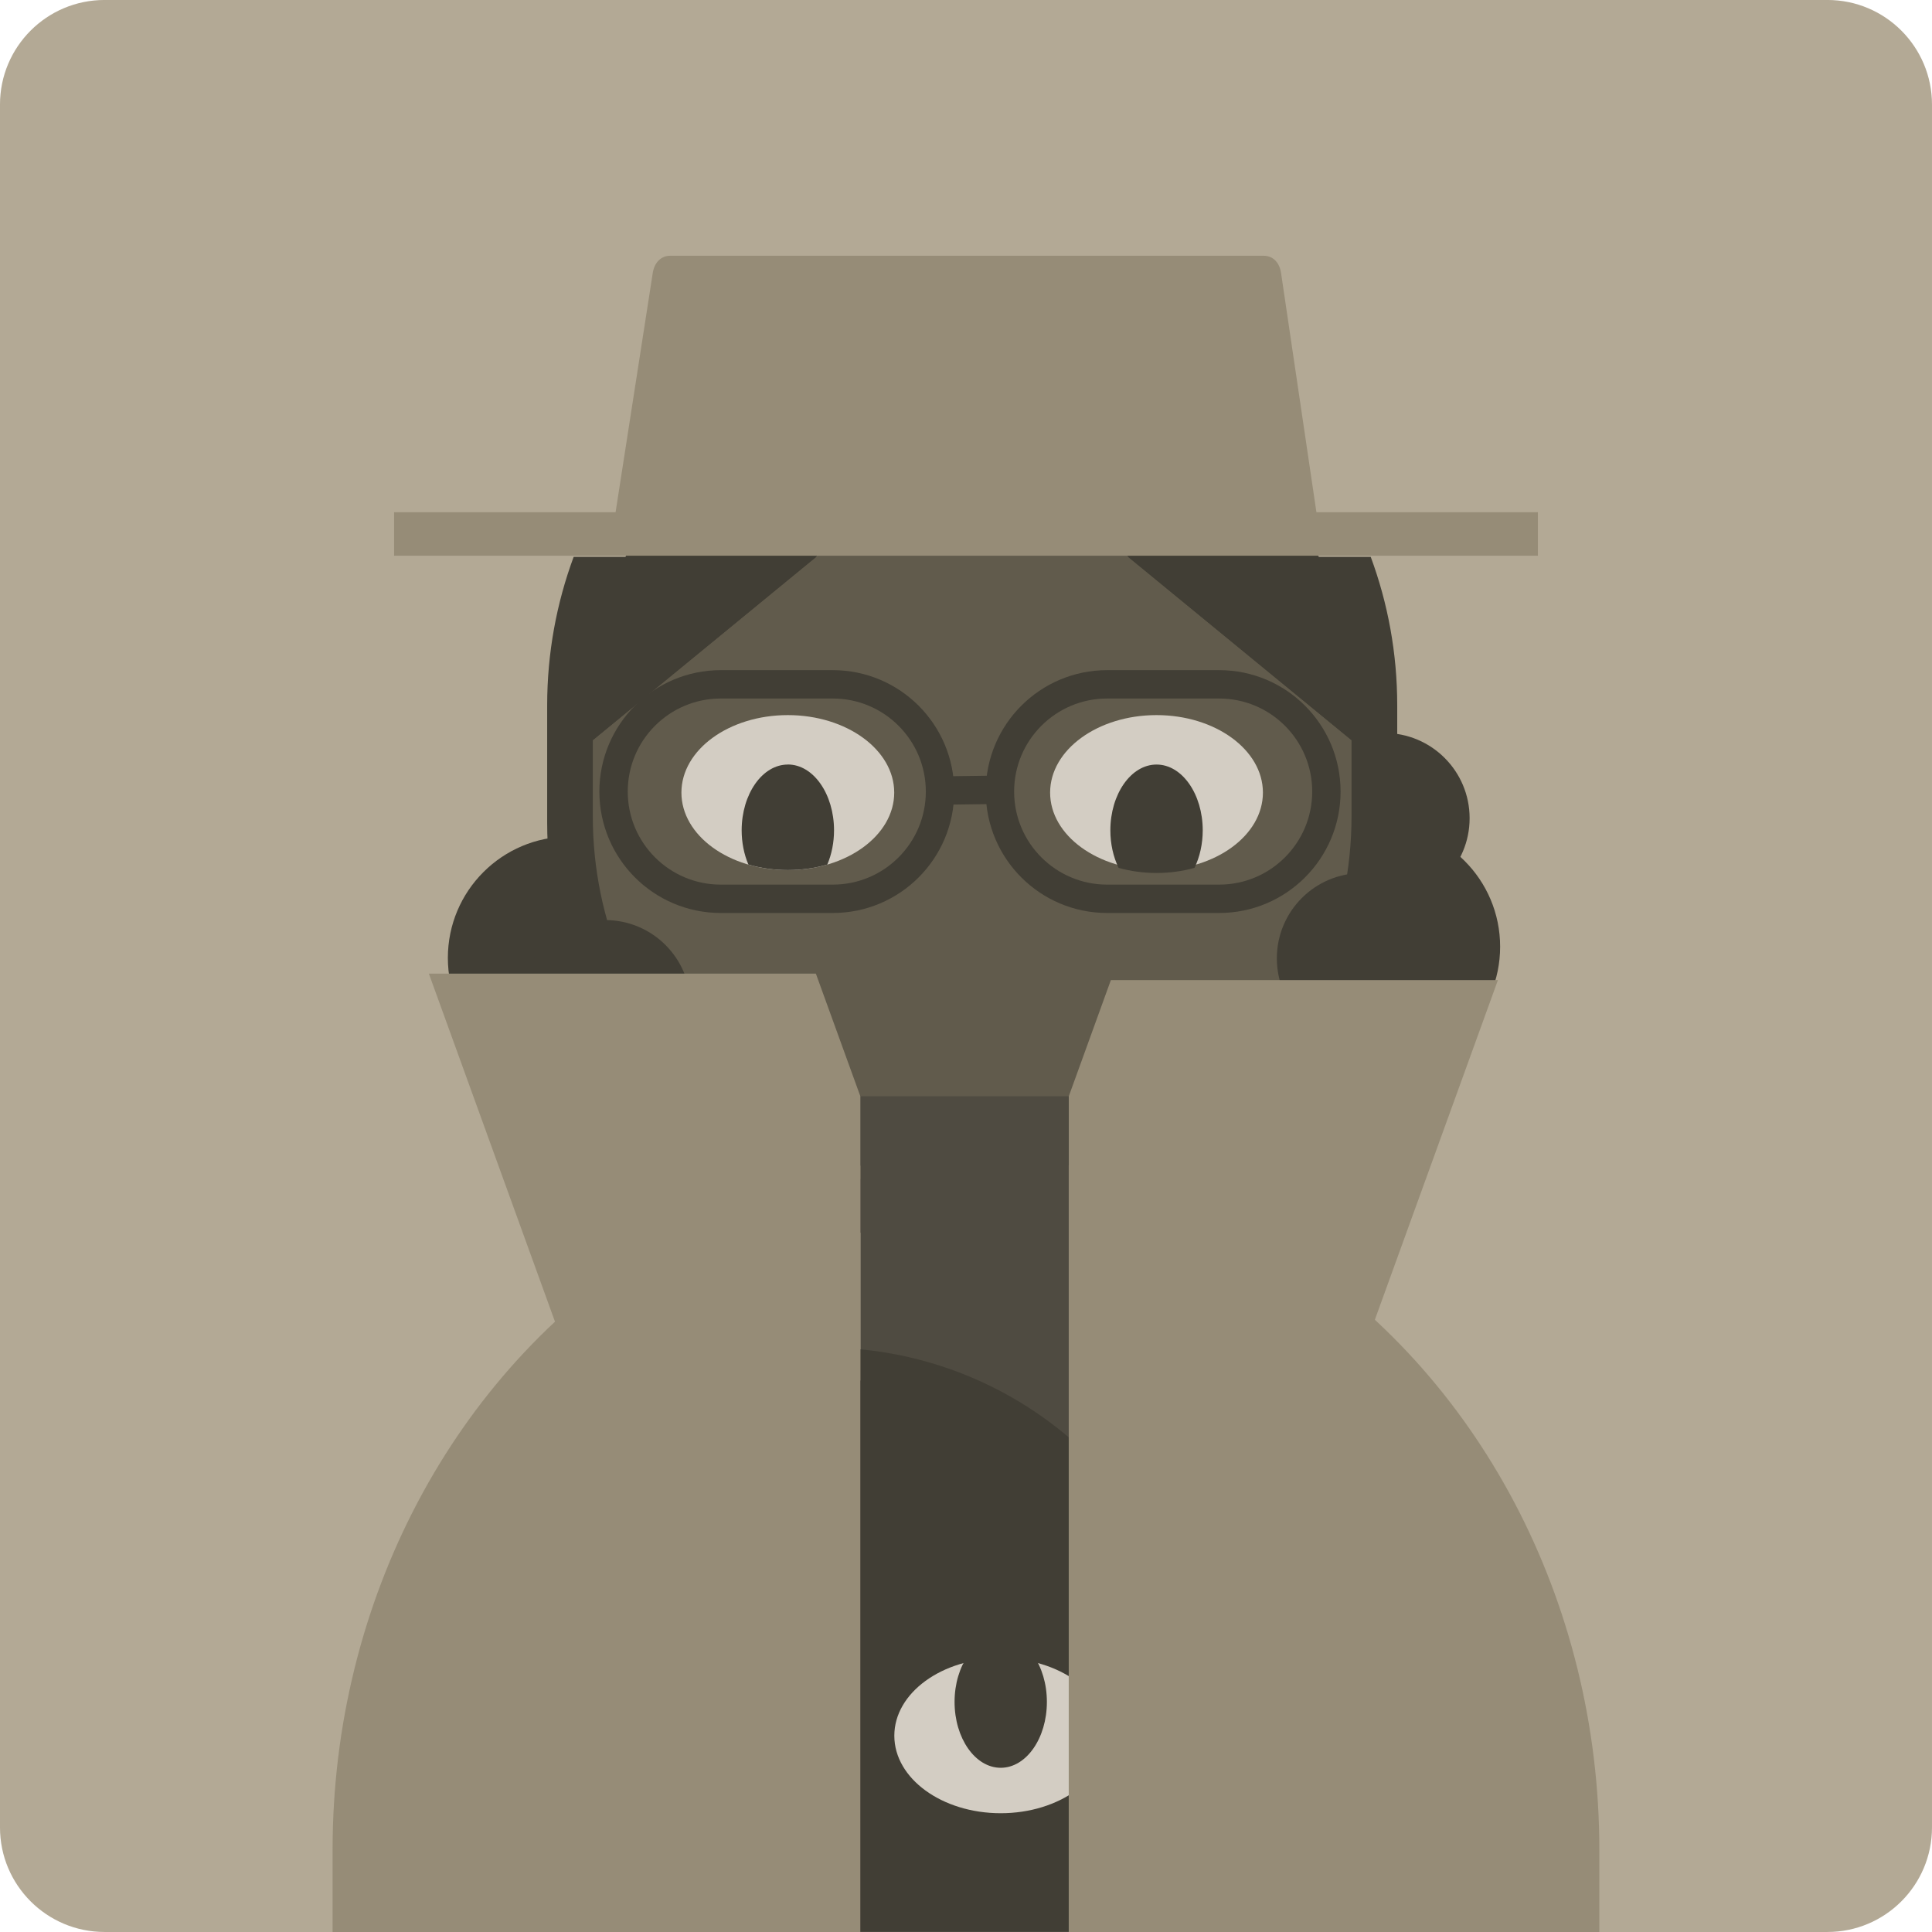
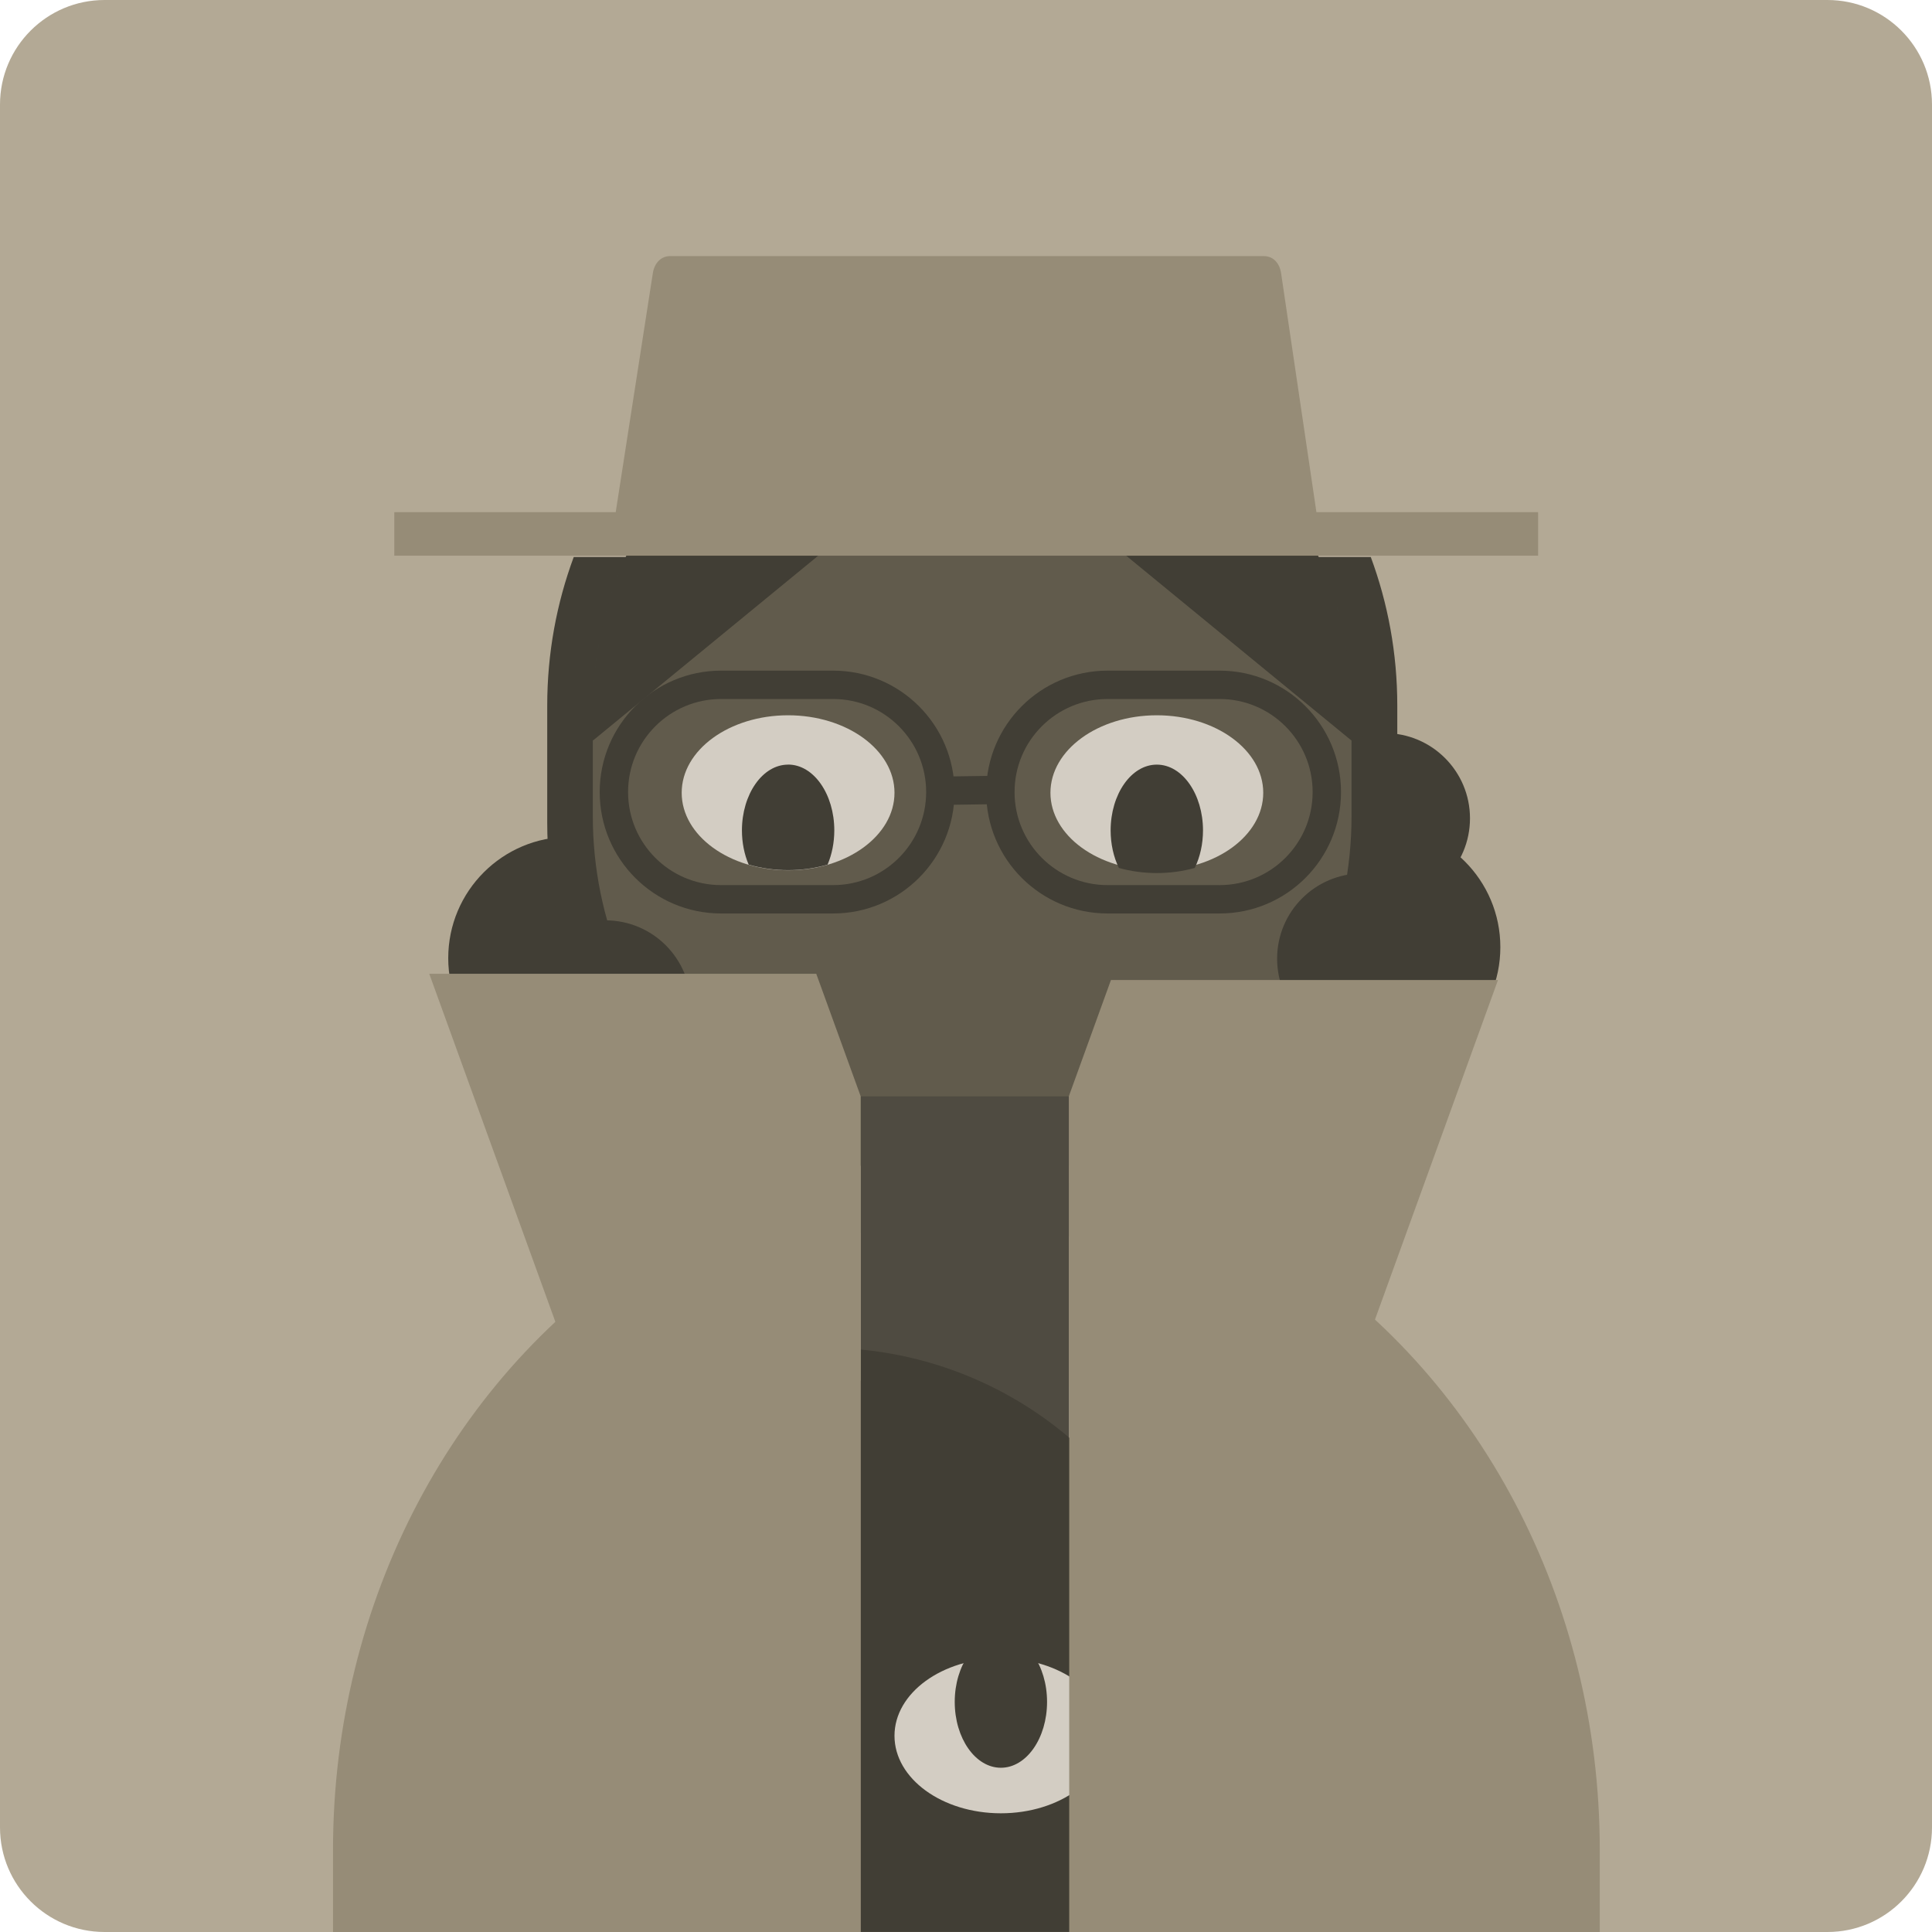
- <svg xmlns="http://www.w3.org/2000/svg" xmlns:xlink="http://www.w3.org/1999/xlink" id="svg8" version="1.1" viewBox="0 0 37.042 37.042" height="1.458in" width="1.458in">
-   <defs id="defs2">
-     <linearGradient id="7" gradientTransform="matrix(0,0,0,0,-192.3187,38.64163)">
-       <stop style="stop-color:#b3a995;stop-opacity:1;" offset="0" id="stop2624" />
-     </linearGradient>
-     <linearGradient id="6" gradientTransform="matrix(2.959833,0,0,4.648278,-971.1937,-788.492)">
-       <stop style="stop-color:#a19a86;stop-opacity:1;" offset="0" id="stop2980" />
-     </linearGradient>
-     <linearGradient id="8" gradientTransform="matrix(0,0,0,0,20.9488,-188.2151)">
-       <stop style="stop-color:#c9c2b5;stop-opacity:1;" offset="0" id="stop2972" />
-     </linearGradient>
-     <linearGradient id="9" gradientTransform="matrix(0,0,0,0,415.1321,238.9267)">
-       <stop style="stop-color:#d3cdc3;stop-opacity:1;" offset="0" id="stop2966" />
-     </linearGradient>
-     <linearGradient id="4" gradientTransform="scale(1.336911,0.7479928)" x1="41.053" y1="37.348" x2="59.219" y2="37.348" gradientUnits="userSpaceOnUse">
-       <stop style="stop-color:#7e7867;stop-opacity:1;" offset="0" id="stop2597" />
-     </linearGradient>
-     <linearGradient id="2" x1="-86.011" y1="-24.381" x2="-66.572" y2="-24.381" gradientUnits="userSpaceOnUse">
-       <stop style="stop-color:#4f4b41;stop-opacity:1;" offset="0" id="stop3000" />
-     </linearGradient>
-     <linearGradient id="6-0" x1="-86.011" y1="-24.381" x2="-78.78" y2="-24.381" gradientUnits="userSpaceOnUse">
-       <stop style="stop-color:#a19a86;stop-opacity:1;" offset="0" id="stop2980-3" />
-     </linearGradient>
-     <linearGradient id="2-4" gradientTransform="matrix(0,0,0,0,-123.6929,-377.7422)">
-       <stop style="stop-color:#4f4b41;stop-opacity:1;" offset="0" id="stop3000-6" />
-     </linearGradient>
-     <linearGradient id="4-6" gradientTransform="matrix(0,0,0,0,-114.9655,-519.4565)">
-       <stop style="stop-color:#7e7867;stop-opacity:1;" offset="0" id="stop2597-7" />
-     </linearGradient>
-     <linearGradient id="4-8" gradientTransform="matrix(1.336912,0,0,0.7479926,-20.14841,114.3486)" x1="104.709" y1="37.486" x2="122.875" y2="37.486" gradientUnits="userSpaceOnUse">
-       <stop style="stop-color:#7e7867;stop-opacity:1;" offset="0" id="stop2597-8" />
-     </linearGradient>
-     <linearGradient id="7-8" x1="177.415" y1="4.945" x2="214.456" y2="4.945" gradientUnits="userSpaceOnUse" gradientTransform="translate(-36.49428,139.4933)">
-       <stop style="stop-color:#b3a995;stop-opacity:1;" offset="0" id="stop2624-3" />
-     </linearGradient>
-     <linearGradient id="1" gradientTransform="matrix(0,0,0,0,138.2613,-799.2997)">
-       <stop style="stop-color:#413e35;stop-opacity:1;" offset="0" id="stop3006" />
-     </linearGradient>
-     <linearGradient id="4-62" gradientTransform="matrix(1.336911,0,0,0.7479929,107.2023,99.03951)" x1="41.092" y1="94.596" x2="59.259" y2="94.596" gradientUnits="userSpaceOnUse">
-       <stop style="stop-color:#7e7867;stop-opacity:1;" offset="0" id="stop2597-82" />
-     </linearGradient>
-     <linearGradient id="8-7" x1="64.6" y1="76.485" x2="65.922" y2="76.485" gradientUnits="userSpaceOnUse" gradientTransform="translate(107.2023,99.03951)">
-       <stop style="stop-color:#c9c2b5;stop-opacity:1;" offset="0" id="stop2972-5" />
-     </linearGradient>
-     <linearGradient id="8-0" x1="103.968" y1="48.521" x2="115.848" y2="48.521" gradientUnits="userSpaceOnUse" gradientTransform="translate(72.27304,90.42636)">
-       <stop style="stop-color:#c9c2b5;stop-opacity:1;" offset="0" id="stop2972-6" />
-     </linearGradient>
-     <linearGradient id="4-1" gradientTransform="matrix(1.336911,0,0,0.7479929,56.54026,111.5704)" x1="105.044" y1="93.979" x2="123.21" y2="93.979" gradientUnits="userSpaceOnUse">
-       <stop style="stop-color:#7e7867;stop-opacity:1;" offset="0" id="stop2597-0" />
-     </linearGradient>
-     <clipPath clipPathUnits="userSpaceOnUse" id="clipPath1380">
-       <rect ry="2.005" y="52.26" x="135.909" height="37.042" width="37.042" id="rect1382" style="opacity:1;vector-effect:none;fill:url(#linearGradient1384);fill-opacity:1;stroke:none;stroke-width:0.862;stroke-linecap:round;stroke-linejoin:bevel;stroke-miterlimit:4;stroke-dasharray:none;stroke-dashoffset:0;stroke-opacity:1;paint-order:normal" />
-     </clipPath>
-     <linearGradient id="3" gradientTransform="scale(3.961524,0.2524281)" x1="55.817" y1="301.759" x2="57.486" y2="301.759" gradientUnits="userSpaceOnUse">
-       <stop style="stop-color:#615b4c;stop-opacity:1;" offset="0" id="stop2994" />
-     </linearGradient>
-     <linearGradient id="3-0" gradientTransform="matrix(1.888115,1.6826517e-8,0,0.5296288,-10.46745,97.04117)" x1="102.553" y1="60.999" x2="107.574" y2="60.999" gradientUnits="userSpaceOnUse">
-       <stop style="stop-color:#615b4c;stop-opacity:1;" offset="0" id="stop2994-7" />
-     </linearGradient>
-     <linearGradient id="6-2" gradientTransform="matrix(0.9374856,0,0,1.066683,150.2499,46.36545)" x1="18.738" y1="89.937" x2="34.255" y2="89.937" gradientUnits="userSpaceOnUse">
-       <stop style="stop-color:#a19a86;stop-opacity:1;" offset="0" id="stop2980-7" />
-     </linearGradient>
-     <linearGradient id="3-6" gradientTransform="matrix(0,0,0,0,162.5692,-367.4459)">
-       <stop style="stop-color:#615b4c;stop-opacity:1;" offset="0" id="stop2994-3" />
-     </linearGradient>
-     <linearGradient id="4-2" gradientTransform="matrix(0.9374856,0,0,1.066683,-86.8965,24.61608)" x1="-79.698" y1="89.937" x2="-64.181" y2="89.937" gradientUnits="userSpaceOnUse">
-       <stop style="stop-color:#7e7867;stop-opacity:1;" offset="0" id="stop2597-5" />
-     </linearGradient>
-     <linearGradient id="6-4" gradientTransform="matrix(1.538535,0,0,0.6499691,-86.8965,24.61608)" x1="-46.42" y1="168.807" x2="-41.591" y2="168.807" gradientUnits="userSpaceOnUse">
-       <stop style="stop-color:#a19a86;stop-opacity:1;" offset="0" id="stop2980-6" />
-     </linearGradient>
-     <linearGradient id="4-4" gradientTransform="matrix(1.336912,0,0,0.7479927,29.99744,27.72746)" x1="72.605" y1="150.687" x2="90.771" y2="150.687" gradientUnits="userSpaceOnUse">
-       <stop style="stop-color:#7e7867;stop-opacity:1;" offset="0" id="stop2597-74" />
-     </linearGradient>
-     <linearGradient id="4-27" x1="186.427" y1="121.746" x2="189.988" y2="121.746" gradientUnits="userSpaceOnUse" gradientTransform="translate(-40.83163,41.19757)">
-       <stop style="stop-color:#7e7867;stop-opacity:1;" offset="0" id="stop2597-6" />
-     </linearGradient>
-     <linearGradient id="7-88" gradientTransform="matrix(0,0,0,0,63.04711,61.37703)">
-       <stop style="stop-color:#b3a995;stop-opacity:1;" offset="0" id="stop2624-9" />
-     </linearGradient>
-     <linearGradient id="4-3" gradientTransform="matrix(0,0,0,0,140.5757,-466.068)">
-       <stop style="stop-color:#7e7867;stop-opacity:1;" offset="0" id="stop2597-3" />
-     </linearGradient>
-     <linearGradient id="5" gradientTransform="matrix(0,0,0,0,420.4466,282.8598)">
-       <stop style="stop-color:#968c77;stop-opacity:1;" offset="0" id="stop2986" />
-     </linearGradient>
-     <linearGradient id="3-7" gradientTransform="matrix(0,0,0,0,-307.6847,-339.3435)">
-       <stop style="stop-color:#615b4c;stop-opacity:1;" offset="0" id="stop2994-8" />
-     </linearGradient>
-     <linearGradient id="6-04" gradientTransform="matrix(2.959833,0,0,4.648278,-425.8019,-693.9661)">
-       <stop style="stop-color:#a19a86;stop-opacity:1;" offset="0" id="stop2980-4" />
-     </linearGradient>
-     <linearGradient id="8-01" gradientTransform="matrix(0,0,0,0,195.962,-177.2038)">
-       <stop style="stop-color:#c9c2b5;stop-opacity:1;" offset="0" id="stop2972-2" />
-     </linearGradient>
-     <linearGradient xlink:href="#7-88" id="linearGradient1506" gradientUnits="userSpaceOnUse" gradientTransform="translate(161.4428,146.8299)" x1="54.811" y1="32.815" x2="91.853" y2="32.815" />
-     <linearGradient id="1-8" gradientTransform="matrix(0,0,0,0,-539.2541,706.4239)">
-       <stop style="stop-color:#413e35;stop-opacity:1;" offset="0" id="stop3006-9" />
-     </linearGradient>
-     <linearGradient id="2-6" gradientTransform="matrix(0,0,0,0,533.8909,-831.9456)">
-       <stop style="stop-color:#4f4b41;stop-opacity:1;" offset="0" id="stop3000-9" />
+ <svg xmlns="http://www.w3.org/2000/svg" width="1.458in" height="1.458in" version="1.1" viewBox="0 0 37.042 37.042">
+   <defs>
+     <linearGradient id="linearGradient1506" x1="54.811" x2="91.853" y1="32.815" y2="32.815" gradientTransform="translate(161.44 146.83)" gradientUnits="userSpaceOnUse">
+       <stop stop-color="#b3a995" offset="0" />
    </linearGradient>
  </defs>
-   <g id="layer1" transform="translate(-216.2542,-161.1244)">
-     <rect ry="2.005" y="161.124" x="216.254" height="37.042" width="37.042" id="rect1429" style="opacity:1;vector-effect:none;fill:url(#linearGradient1506);fill-opacity:1;stroke:none;stroke-width:0.862;stroke-linecap:round;stroke-linejoin:bevel;stroke-miterlimit:4;stroke-dasharray:none;stroke-dashoffset:0;stroke-opacity:1;paint-order:normal" />
-     <circle style="fill:#413e35;stroke-width:0.544;stroke-linecap:round;stroke-linejoin:bevel;stop-color:#000000;fill-opacity:1" id="circle1510" cx="227.167" cy="179.49" r="2.326" />
-     <circle style="fill:#413e35;stroke-width:0.544;stroke-linecap:round;stroke-linejoin:bevel;stop-color:#000000;fill-opacity:1" id="circle1512" cx="-242.69" cy="179.275" r="2.326" transform="scale(-1,1)" />
-     <path id="path1514" style="font-variation-settings:normal;opacity:1;vector-effect:none;fill:#413e35;fill-opacity:1;stroke:none;stroke-width:0.944;stroke-linecap:round;stroke-linejoin:bevel;stroke-miterlimit:4;stroke-dasharray:none;stroke-dashoffset:0;stroke-opacity:1;paint-order:normal;stop-color:#000000;stop-opacity:1" d="m 227.253,171.801 c -0.328,0.886 -0.508,1.844 -0.508,2.847 v 2.246 c 0,4.514 3.634,8.149 8.149,8.149 4.514,0 8.149,-3.634 8.149,-8.149 v -2.246 c 0,-1.003 -0.18,-1.961 -0.508,-2.847 z" />
-     <circle style="fill:#413e35;stroke-width:0.544;stroke-linecap:round;stroke-linejoin:bevel;stop-color:#000000;fill-opacity:1" id="circle1516" cx="-242.797" cy="176.812" r="1.634" transform="scale(-1,1)" />
-     <path id="rect1518" style="font-variation-settings:normal;opacity:1;vector-effect:none;fill:#615b4c;fill-opacity:1;stroke:none;stroke-width:3.567;stroke-linecap:round;stroke-linejoin:bevel;stroke-miterlimit:4;stroke-dasharray:none;stroke-dashoffset:0;stroke-opacity:1;paint-order:normal;stop-color:#000000;stop-opacity:1" d="M 70.447 24.08 C 70.645 24.08 70.842 24.083 71.039 24.088 C 71.132 24.09 71.225 24.093 71.318 24.096 C 71.782 24.11 72.242 24.135 72.699 24.172 C 71.957 24.112 71.206 24.08 70.447 24.08 z M 70.447 24.08 C 69.689 24.08 68.939 24.112 68.197 24.172 C 68.654 24.135 69.115 24.11 69.578 24.096 C 69.671 24.093 69.763 24.09 69.855 24.088 C 70.052 24.083 70.249 24.08 70.447 24.08 z M 68.197 24.172 C 65.912 24.355 63.708 24.815 61.617 25.52 C 63.708 24.815 65.912 24.355 68.197 24.172 z M 61.617 25.52 C 60.363 25.942 59.149 26.452 57.984 27.043 C 59.149 26.452 60.363 25.942 61.617 25.52 z M 57.984 27.043 C 57.596 27.24 57.213 27.446 56.836 27.66 C 57.213 27.446 57.596 27.24 57.984 27.043 z M 56.836 27.66 C 56.459 27.875 56.086 28.099 55.721 28.33 C 56.087 28.098 56.459 27.875 56.836 27.66 z M 55.721 28.33 C 55.355 28.562 54.995 28.802 54.641 29.051 C 54.994 28.803 55.355 28.562 55.721 28.33 z M 54.641 29.051 C 54.296 29.293 53.958 29.542 53.625 29.799 C 53.958 29.542 54.296 29.292 54.641 29.051 z M 72.699 24.172 C 74.984 24.355 77.189 24.815 79.279 25.52 C 77.189 24.815 74.984 24.355 72.699 24.172 z M 79.279 25.52 C 80.528 25.94 81.735 26.448 82.895 27.035 C 81.734 26.448 80.528 25.94 79.279 25.52 z M 82.92 27.047 C 83.306 27.243 83.686 27.447 84.061 27.66 C 83.686 27.447 83.305 27.242 82.92 27.047 z M 84.061 27.66 C 84.432 27.871 84.798 28.091 85.158 28.318 C 84.798 28.091 84.432 27.871 84.061 27.66 z M 85.184 28.336 C 85.533 28.557 85.877 28.787 86.215 29.023 C 85.876 28.787 85.533 28.557 85.184 28.336 z M 70.447 28.729 L 68.877 30.754 C 69.293 31.522 69.008 32.475 68.24 32.891 L 42.957 53.631 L 42.957 59.146 C 42.957 74.376 55.218 86.637 70.447 86.637 C 85.677 86.637 97.938 74.376 97.938 59.146 L 97.938 53.631 L 72.656 32.891 C 71.888 32.475 71.603 31.522 72.02 30.754 L 70.447 28.729 z M 86.281 29.07 C 86.622 29.31 86.956 29.556 87.285 29.811 C 86.957 29.556 86.622 29.31 86.281 29.07 z M 87.303 29.824 C 87.633 30.08 87.957 30.345 88.275 30.615 C 87.957 30.345 87.633 30.08 87.303 29.824 z M 53.584 29.83 C 53.256 30.084 52.935 30.347 52.619 30.615 C 52.935 30.347 53.256 30.084 53.584 29.83 z M 52.578 30.648 C 52.272 30.91 51.974 31.179 51.68 31.453 C 51.974 31.179 52.272 30.91 52.578 30.648 z M 88.316 30.65 C 88.607 30.898 88.892 31.152 89.172 31.412 C 88.892 31.152 88.607 30.899 88.316 30.65 z M 51.596 31.529 C 51.295 31.813 51.001 32.102 50.713 32.398 C 51.001 32.102 51.295 31.812 51.596 31.529 z M 89.336 31.564 C 89.614 31.827 89.887 32.097 90.154 32.371 C 89.887 32.097 89.615 31.828 89.336 31.564 z M 50.707 32.404 C 50.417 32.703 50.134 33.009 49.857 33.32 C 50.134 33.009 50.417 32.703 50.707 32.404 z M 90.213 32.43 C 90.495 32.721 90.768 33.017 91.037 33.32 C 90.769 33.018 90.494 32.72 90.213 32.43 z M 49.805 33.379 C 49.56 33.656 49.323 33.939 49.09 34.227 C 49.323 33.94 49.56 33.656 49.805 33.379 z M 91.09 33.379 C 91.349 33.673 91.601 33.974 91.848 34.279 C 91.601 33.974 91.349 33.673 91.09 33.379 z M 91.941 34.395 C 92.174 34.685 92.4 34.981 92.621 35.281 C 92.4 34.981 92.174 34.686 91.941 34.395 z M 48.92 34.438 C 48.686 34.731 48.458 35.029 48.236 35.332 C 48.458 35.029 48.686 34.731 48.92 34.438 z M 48.188 35.398 C 47.969 35.699 47.759 36.005 47.553 36.314 C 47.759 36.005 47.97 35.698 48.188 35.398 z M 92.744 35.449 C 92.961 35.749 93.172 36.054 93.377 36.363 C 93.172 36.054 92.961 35.749 92.744 35.449 z M 93.469 36.504 C 93.68 36.828 93.886 37.155 94.084 37.488 C 93.886 37.155 93.68 36.828 93.469 36.504 z M 47.389 36.562 C 47.194 36.861 47.005 37.164 46.822 37.471 C 47.005 37.164 47.194 36.861 47.389 36.562 z M 94.137 37.578 C 94.334 37.913 94.525 38.254 94.709 38.598 C 94.525 38.253 94.335 37.914 94.137 37.578 z M 46.74 37.609 C 46.542 37.947 46.35 38.288 46.166 38.635 C 46.35 38.289 46.542 37.947 46.74 37.609 z M 46.119 38.723 C 45.942 39.06 45.771 39.401 45.607 39.746 C 45.771 39.401 45.942 39.06 46.119 38.723 z M 94.793 38.756 C 94.966 39.084 95.132 39.416 95.291 39.752 C 95.132 39.416 94.965 39.084 94.793 38.756 z M 95.381 39.943 C 95.533 40.269 95.677 40.599 95.816 40.932 C 95.677 40.599 95.532 40.269 95.381 39.943 z M 45.494 39.986 C 45.351 40.296 45.212 40.608 45.08 40.924 C 45.212 40.608 45.351 40.296 45.494 39.986 z M 95.916 41.176 C 96.056 41.52 96.19 41.868 96.316 42.219 C 96.19 41.868 96.056 41.52 95.916 41.176 z M 44.959 41.225 C 44.833 41.536 44.712 41.849 44.598 42.166 C 44.712 41.849 44.833 41.536 44.959 41.225 z M 96.363 42.35 C 96.491 42.711 96.612 43.075 96.725 43.443 C 96.612 43.075 96.491 42.711 96.363 42.35 z M 44.516 42.4 C 44.395 42.744 44.279 43.088 44.172 43.438 C 44.279 43.089 44.395 42.743 44.516 42.4 z M 96.789 43.66 C 96.894 44.014 96.995 44.369 97.086 44.729 C 96.995 44.369 96.894 44.014 96.789 43.66 z M 44.092 43.711 C 43.993 44.046 43.897 44.384 43.811 44.725 C 43.897 44.384 43.992 44.047 44.092 43.711 z M 97.137 44.941 C 97.227 45.311 97.313 45.682 97.389 46.057 C 97.313 45.682 97.227 45.31 97.137 44.941 z M 43.746 44.988 C 43.66 45.342 43.578 45.698 43.506 46.057 C 43.578 45.698 43.66 45.342 43.746 44.988 z M 43.471 46.236 C 43.395 46.626 43.327 47.02 43.268 47.416 C 43.327 47.02 43.395 46.627 43.471 46.236 z M 97.424 46.236 C 97.5 46.627 97.567 47.02 97.627 47.416 C 97.567 47.02 97.5 46.626 97.424 46.236 z M 43.254 47.52 C 43.194 47.928 43.141 48.338 43.1 48.752 C 43.141 48.338 43.194 47.928 43.254 47.52 z M 97.641 47.52 C 97.703 47.944 97.758 48.372 97.801 48.803 C 97.758 48.372 97.703 47.944 97.641 47.52 z M 97.801 48.803 C 97.846 49.257 97.88 49.715 97.902 50.176 C 97.88 49.715 97.846 49.258 97.801 48.803 z M 97.902 50.176 C 97.925 50.636 97.937 51.1 97.938 51.566 C 97.937 51.1 97.925 50.636 97.902 50.176 z M 43.088 48.887 C 43.048 49.304 43.016 49.722 42.994 50.145 C 43.015 49.722 43.048 49.304 43.088 48.887 z M 42.99 50.248 C 42.97 50.685 42.957 51.125 42.957 51.566 C 42.957 51.124 42.97 50.685 42.99 50.248 z " transform="matrix(0.2645833,0,0,0.2645833,216.2542,161.1244)" />
-     <circle style="fill:#413e35;stroke-width:0.544;stroke-linecap:round;stroke-linejoin:bevel;stop-color:#000000;fill-opacity:1" id="circle1520" cx="-242.369" cy="179.498" r="1.634" transform="scale(-1,1)" />
-     <circle style="fill:#413e35;stroke-width:0.544;stroke-linecap:round;stroke-linejoin:bevel;stop-color:#000000;fill-opacity:1" id="circle1522" cx="227.859" cy="180.399" r="1.634" />
-     <ellipse style="font-variation-settings:normal;vector-effect:none;fill:#d3cdc3;fill-opacity:1;stroke:none;stroke-width:1.027;stroke-linecap:round;stroke-linejoin:bevel;stroke-miterlimit:4;stroke-dasharray:none;stroke-dashoffset:0;stroke-opacity:1;paint-order:normal;stop-color:#000000" id="ellipse1524" cx="-238.428" cy="176.321" rx="2.04" ry="1.486" transform="scale(-1,1)" />
-     <ellipse style="font-variation-settings:normal;vector-effect:none;fill:#d3cdc3;fill-opacity:1;stroke:none;stroke-width:1.027;stroke-linecap:round;stroke-linejoin:bevel;stroke-miterlimit:4;stroke-dasharray:none;stroke-dashoffset:0;stroke-opacity:1;paint-order:normal;stop-color:#000000" id="ellipse1528" cx="-231.359" cy="176.321" rx="2.04" ry="1.486" transform="scale(-1,1)" />
-     <path id="ellipse1526" style="font-variation-settings:normal;vector-effect:none;fill:#413e35;fill-opacity:1;stroke:none;stroke-width:1.176;stroke-linecap:round;stroke-linejoin:bevel;stroke-miterlimit:4;stroke-dasharray:none;stroke-dashoffset:0;stroke-opacity:1;paint-order:normal;stop-color:#000000" d="m 231.359,175.783 a 0.885,1.263 0 0 0 -0.885,1.262 0.885,1.263 0 0 0 0.129,0.655 2.04,1.486 0 0 0 0.757,0.106 2.04,1.486 0 0 0 0.756,-0.106 0.885,1.263 0 0 0 0.129,-0.656 0.885,1.263 0 0 0 -0.885,-1.262 z m 7.069,0 a 0.885,1.263 0 0 0 -0.885,1.262 0.885,1.263 0 0 0 0.158,0.719 2.04,1.486 0 0 0 0.728,0.098 2.04,1.486 0 0 0 0.727,-0.098 0.885,1.263 0 0 0 0.158,-0.719 0.885,1.263 0 0 0 -0.885,-1.262 z" />
-     <path id="path1532" style="fill:#413e35;stroke-width:5.324;stroke-opacity:0.02;paint-order:markers fill stroke;stop-color:#000000;fill-opacity:1" d="m 234.893,167.496 c 0.308,0 0.611,0.021 0.909,0.058 l -1.325,1.708 c 0.11,0.203 0.035,0.455 -0.168,0.565 l -6.689,5.488 v -0.546 c 0,-4.029 3.244,-7.273 7.273,-7.273 z" />
-     <path id="path1534" style="fill:#413e35;stroke-width:5.324;stroke-opacity:0.02;paint-order:markers fill stroke;stop-color:#000000;fill-opacity:1" d="m 234.893,167.496 c -0.308,0 -0.611,0.021 -0.909,0.058 l 1.325,1.708 c -0.11,0.203 -0.035,0.455 0.168,0.565 l 6.689,5.488 v -0.546 c 0,-4.029 -3.244,-7.273 -7.273,-7.273 z" />
-     <rect style="fill:#968c77;stroke-width:5.158;stroke-opacity:0.02;paint-order:markers fill stroke;stop-color:#000000;fill-opacity:1" id="rect1482" width="21.93" height="0.834" x="223.81" y="170.945" ry="0" />
-     <rect style="fill:none;stroke:#413e35;stroke-width:0.544;stroke-linecap:round;stroke-linejoin:bevel;stop-color:#000000;stroke-opacity:1" id="rect1536" width="6.259" height="4.112" x="228.018" y="174.245" ry="2.056" />
-     <path id="path1484" style="fill:#968c77;stroke-width:4.937;stroke-opacity:0.02;paint-order:markers fill stroke;stop-color:#000000;fill-opacity:1" d="m 229.103,166.028 h 11.38 c 0.184,0 0.304,0.138 0.332,0.326 l 0.708,4.789 c 0.033,0.22 -0.166,0.402 -0.372,0.402 h -12.753 c -0.206,0 -0.406,-0.183 -0.372,-0.402 l 0.744,-4.789 c 0.028,-0.181 0.148,-0.326 0.332,-0.326 z" />
-     <rect style="fill:none;stroke:#413e35;stroke-width:0.544;stroke-linecap:round;stroke-linejoin:bevel;stop-color:#000000;stroke-opacity:1" id="rect1538" width="6.259" height="4.112" x="235.426" y="174.245" ry="2.056" />
-     <path style="fill:none;stroke:#413e35;stroke-width:0.544;stroke-linecap:round;stroke-linejoin:bevel;stop-color:#000000;stroke-opacity:1" d="m 234.348,176.281 1.074,-0.015" id="path1540" />
-     <rect style="fill:#4f4b41;stroke-width:6.427;stroke-opacity:0.02;paint-order:markers fill stroke;stop-color:#000000;fill-opacity:1" id="rect1490" width="3.996" height="16.021" x="232.75" y="182.143" />
-     <path id="path1492" style="font-variation-settings:normal;vector-effect:none;fill:#413e35;fill-opacity:1;stroke:none;stroke-width:0.988;stroke-linecap:round;stroke-linejoin:bevel;stroke-miterlimit:4;stroke-dasharray:none;stroke-dashoffset:0;stroke-opacity:1;paint-order:normal;stop-color:#000000" d="m 232.036,186.96 c -4.029,0 -7.273,3.244 -7.273,7.273 v 2.005 c 0,0.668 0.091,1.315 0.258,1.929 h 14.03 c 0.167,-0.614 0.258,-1.26 0.258,-1.929 v -2.005 c 0,-4.029 -3.244,-7.273 -7.273,-7.273 z" />
-     <ellipse style="font-variation-settings:normal;vector-effect:none;fill:#d3cdc3;fill-opacity:1;stroke:none;stroke-width:1.027;stroke-linecap:round;stroke-linejoin:bevel;stroke-miterlimit:4;stroke-dasharray:none;stroke-dashoffset:0;stroke-opacity:1;paint-order:normal;stop-color:#000000" id="ellipse1494" cx="235.441" cy="194.403" rx="2.04" ry="1.486" />
-     <ellipse style="font-variation-settings:normal;vector-effect:none;fill:#413e35;fill-opacity:1;stroke:none;stroke-width:1.176;stroke-linecap:round;stroke-linejoin:bevel;stroke-miterlimit:4;stroke-dasharray:none;stroke-dashoffset:0;stroke-opacity:1;paint-order:normal;stop-color:#000000" id="ellipse1496" cx="235.441" cy="193.755" rx="0.885" ry="1.263" />
-     <path id="path1498" style="font-variation-settings:normal;vector-effect:none;fill:#968c77;fill-opacity:1;stroke:none;stroke-width:0.988;stroke-linecap:round;stroke-linejoin:bevel;stroke-miterlimit:4;stroke-dasharray:none;stroke-dashoffset:0;stroke-opacity:1;paint-order:normal;stop-color:#000000" d="m 236.745,183.463 v 14.701 h -3.996 v -14.691 a 12.143,13.298 0 0 0 -4.047,1.595 12.143,13.298 0 0 0 -6.071,11.517 v 1.582 h 24.287 v -1.582 a 12.143,13.298 0 0 0 -6.071,-11.517 12.143,13.298 0 0 0 -4.102,-1.605 z" />
-     <path style="fill:#968c77;stroke-width:6.585;stroke-opacity:0.02;paint-order:markers fill stroke;stop-color:#000000;fill-opacity:1" d="m 237.553,179.915 -0.807,2.228 v 5.574 h 5.401 l 2.827,-7.802 z" id="path1430" />
-     <path style="fill:#968c77;stroke-width:6.585;stroke-opacity:0.02;paint-order:markers fill stroke;stop-color:#000000;fill-opacity:1" d="m 224.477,179.792 2.827,7.802 h 5.445 v -5.452 l -0.852,-2.35 z" id="rect1486" />
+   <g transform="translate(-216.25 -161.12)">
+     <rect x="216.25" y="161.12" width="37.042" height="37.042" ry="2.005" fill="url(#linearGradient1506)" style="paint-order:normal" />
+     <g fill="#413e35">
+       <circle cx="227.17" cy="179.49" r="2.326" stop-color="#000000" stroke-linecap="round" stroke-linejoin="bevel" stroke-width=".544" />
+       <circle transform="scale(-1,1)" cx="-242.69" cy="179.28" r="2.326" stop-color="#000000" stroke-linecap="round" stroke-linejoin="bevel" stroke-width=".544" />
+       <path d="m227.25 171.8c-0.328 0.886-0.508 1.844-0.508 2.847v2.246c0 4.514 3.634 8.149 8.149 8.149 4.514 0 8.149-3.634 8.149-8.149v-2.246c0-1.002-0.18-1.961-0.508-2.847z" stop-color="#000000" style="font-variation-settings:normal;paint-order:normal" />
+       <circle transform="scale(-1,1)" cx="-242.8" cy="176.81" r="1.634" stop-color="#000000" stroke-linecap="round" stroke-linejoin="bevel" stroke-width=".544" />
+     </g>
+     <g>
+       <path transform="matrix(.26458 0 0 .26458 216.25 161.12)" d="m70.447 24.08c0.198 0 0.395 0.003 0.592 0.008 0.093 0.002 0.186 0.005 0.279 0.008 0.463 0.014 0.924 0.039 1.381 0.076-0.743-0.06-1.493-0.092-2.252-0.092zm0 0c-0.758 0-1.508 0.032-2.25 0.092 0.457-0.037 0.918-0.062 1.381-0.076 0.092-0.003 0.185-0.006 0.277-0.008 0.197-0.004 0.394-0.008 0.592-0.008zm-2.25 0.092c-2.285 0.184-4.489 0.643-6.58 1.348 2.091-0.704 4.295-1.164 6.58-1.348zm-6.58 1.348c-1.254 0.423-2.468 0.933-3.633 1.523 1.165-0.591 2.378-1.101 3.633-1.523zm-3.633 1.523c-0.388 0.197-0.771 0.403-1.148 0.617 0.377-0.215 0.76-0.42 1.148-0.617zm-1.148 0.617c-0.377 0.214-0.75 0.438-1.115 0.67 0.366-0.232 0.738-0.455 1.115-0.67zm-1.115 0.67c-0.366 0.232-0.726 0.472-1.08 0.721 0.354-0.248 0.714-0.489 1.08-0.721zm-1.08 0.721c-0.345 0.242-0.683 0.491-1.016 0.748 0.333-0.257 0.671-0.506 1.016-0.748zm18.059-4.879c2.285 0.183 4.489 0.644 6.58 1.348-2.09-0.704-4.295-1.164-6.58-1.348zm6.58 1.348c1.248 0.42 2.455 0.929 3.615 1.516-1.16-0.587-2.367-1.095-3.615-1.516zm3.641 1.527c0.386 0.196 0.766 0.4 1.141 0.613-0.375-0.213-0.755-0.418-1.141-0.613zm1.141 0.613c0.371 0.211 0.738 0.431 1.098 0.658-0.36-0.228-0.726-0.447-1.098-0.658zm1.123 0.676c0.349 0.221 0.693 0.451 1.031 0.688-0.338-0.237-0.682-0.466-1.031-0.688zm-14.736 0.393-1.57 2.025c0.416 0.768 0.131 1.721-0.637 2.137l-25.283 20.74v5.516c0 15.229 12.261 27.49 27.49 27.49 15.229 0 27.49-12.261 27.49-27.49v-5.516l-25.281-20.74c-0.768-0.416-1.053-1.369-0.637-2.137l-1.572-2.025zm15.834 0.342c0.341 0.24 0.675 0.486 1.004 0.74-0.329-0.254-0.664-0.501-1.004-0.74zm1.022 0.754c0.33 0.256 0.655 0.52 0.973 0.791-0.318-0.271-0.642-0.535-0.973-0.791zm-33.719 0.006c-0.328 0.254-0.649 0.517-0.965 0.785 0.316-0.268 0.637-0.531 0.965-0.785zm-1.006 0.818c-0.306 0.261-0.604 0.53-0.898 0.805 0.294-0.274 0.592-0.543 0.898-0.805zm35.738 0.002c0.29 0.248 0.576 0.502 0.855 0.762-0.28-0.26-0.565-0.514-0.855-0.762zm-36.721 0.879c-0.301 0.283-0.595 0.573-0.883 0.869 0.288-0.296 0.582-0.586 0.883-0.869zm37.74 0.035c0.278 0.263 0.551 0.532 0.818 0.807-0.267-0.275-0.54-0.543-0.818-0.807zm-38.629 0.84c-0.29 0.299-0.573 0.604-0.85 0.916 0.276-0.312 0.559-0.617 0.85-0.916zm39.506 0.025c0.282 0.291 0.556 0.588 0.824 0.891-0.268-0.303-0.543-0.6-0.824-0.891zm-40.408 0.949c-0.244 0.277-0.482 0.56-0.715 0.848 0.233-0.287 0.47-0.57 0.715-0.848zm41.285 0c0.259 0.294 0.511 0.595 0.758 0.9-0.246-0.305-0.499-0.606-0.758-0.9zm0.852 1.016c0.232 0.291 0.459 0.586 0.68 0.887-0.221-0.301-0.447-0.596-0.68-0.887zm-43.021 0.043c-0.234 0.294-0.462 0.591-0.684 0.895 0.222-0.304 0.45-0.601 0.684-0.895zm-0.732 0.961c-0.218 0.3-0.429 0.607-0.635 0.916 0.206-0.309 0.417-0.616 0.635-0.916zm44.557 0.051c0.217 0.3 0.428 0.605 0.633 0.914-0.205-0.309-0.416-0.614-0.633-0.914zm0.725 1.055c0.212 0.324 0.417 0.651 0.615 0.984-0.198-0.333-0.404-0.661-0.615-0.984zm-46.08 0.059c-0.194 0.299-0.384 0.602-0.566 0.908 0.183-0.307 0.372-0.609 0.566-0.908zm46.748 1.016c0.198 0.335 0.389 0.676 0.572 1.02-0.184-0.345-0.374-0.684-0.572-1.02zm-47.396 0.031c-0.199 0.337-0.39 0.679-0.574 1.025 0.184-0.346 0.376-0.688 0.574-1.025zm-0.621 1.113c-0.178 0.337-0.348 0.678-0.512 1.023 0.164-0.345 0.334-0.687 0.512-1.023zm48.674 0.033c0.173 0.328 0.339 0.66 0.498 0.996-0.159-0.336-0.326-0.668-0.498-0.996zm0.588 1.188c0.152 0.326 0.296 0.655 0.436 0.988-0.139-0.333-0.284-0.662-0.436-0.988zm-49.887 0.043c-0.143 0.31-0.282 0.622-0.414 0.938 0.132-0.316 0.271-0.628 0.414-0.938zm50.422 1.19c0.14 0.344 0.274 0.692 0.4 1.043-0.126-0.351-0.26-0.699-0.4-1.043zm-50.957 0.049c-0.126 0.311-0.247 0.625-0.361 0.941 0.115-0.317 0.236-0.63 0.361-0.941zm51.404 1.125c0.128 0.361 0.248 0.726 0.361 1.094-0.113-0.368-0.233-0.732-0.361-1.094zm-51.848 0.051c-0.121 0.343-0.236 0.688-0.344 1.037 0.107-0.349 0.223-0.694 0.344-1.037zm52.273 1.26c0.105 0.354 0.205 0.709 0.297 1.068-0.091-0.359-0.192-0.715-0.297-1.068zm-52.697 0.051c-0.099 0.335-0.195 0.673-0.281 1.014 0.087-0.341 0.182-0.678 0.281-1.014zm53.045 1.23c0.091 0.369 0.176 0.74 0.252 1.115-0.076-0.375-0.161-0.746-0.252-1.115zm-53.391 0.047c-0.086 0.354-0.168 0.71-0.24 1.068 0.073-0.359 0.154-0.715 0.24-1.068zm-0.275 1.248c-0.076 0.39-0.144 0.784-0.203 1.18 0.06-0.396 0.127-0.789 0.203-1.18zm53.953 0c0.076 0.39 0.144 0.783 0.203 1.18-0.06-0.396-0.127-0.79-0.203-1.18zm-54.17 1.283c-0.06 0.408-0.113 0.819-0.154 1.232 0.042-0.414 0.095-0.824 0.154-1.232zm54.387 0c0.062 0.425 0.117 0.852 0.16 1.283-0.043-0.431-0.098-0.859-0.16-1.283zm0.16 1.283c0.045 0.455 0.079 0.912 0.102 1.373-0.023-0.461-0.056-0.918-0.102-1.373zm0.102 1.373c0.023 0.46 0.035 0.924 0.035 1.391-6.4e-5 -0.466-0.012-0.93-0.035-1.391zm-54.814-1.289c-0.04 0.417-0.072 0.835-0.094 1.258 0.021-0.422 0.054-0.841 0.094-1.258zm-0.098 1.361c-0.02 0.437-0.033 0.877-0.033 1.318 3.1e-5 -0.442 0.013-0.882 0.033-1.318z" fill="#615b4c" stop-color="#000000" style="font-variation-settings:normal;paint-order:normal" />
+       <circle transform="scale(-1,1)" cx="-242.37" cy="179.5" r="1.634" fill="#413e35" stop-color="#000000" stroke-linecap="round" stroke-linejoin="bevel" stroke-width=".544" />
+       <circle cx="227.86" cy="180.4" r="1.634" fill="#413e35" stop-color="#000000" stroke-linecap="round" stroke-linejoin="bevel" stroke-width=".544" />
+       <ellipse transform="scale(-1,1)" cx="-238.43" cy="176.32" rx="2.04" ry="1.486" fill="#d3cdc3" stop-color="#000000" style="font-variation-settings:normal;paint-order:normal" />
+       <ellipse transform="scale(-1,1)" cx="-231.36" cy="176.32" rx="2.04" ry="1.486" fill="#d3cdc3" stop-color="#000000" style="font-variation-settings:normal;paint-order:normal" />
+     </g>
+     <g fill="#413e35">
+       <path d="m231.36 175.78a0.885 1.263 0 0 0-0.885 1.262 0.885 1.263 0 0 0 0.129 0.655 2.04 1.486 0 0 0 0.757 0.106 2.04 1.486 0 0 0 0.756-0.106 0.885 1.263 0 0 0 0.129-0.656 0.885 1.263 0 0 0-0.885-1.262zm7.069 0a0.885 1.263 0 0 0-0.885 1.262 0.885 1.263 0 0 0 0.158 0.719 2.04 1.486 0 0 0 0.728 0.098 2.04 1.486 0 0 0 0.727-0.098 0.885 1.263 0 0 0 0.158-0.719 0.885 1.263 0 0 0-0.885-1.262z" stop-color="#000000" style="font-variation-settings:normal;paint-order:normal" />
+       <path d="m234.89 167.5c0.308 0 0.611 0.021 0.909 0.058l-1.325 1.708c0.11 0.203 0.035 0.455-0.168 0.565l-6.689 5.488v-0.546c0-4.029 3.244-7.273 7.273-7.273z" stop-color="#000000" stroke-opacity=".02" stroke-width="5.324" style="paint-order:markers fill stroke" />
+       <path d="m234.89 167.5c-0.308 0-0.611 0.021-0.909 0.058l1.325 1.708c-0.11 0.203-0.035 0.455 0.168 0.565l6.689 5.488v-0.546c0-4.029-3.244-7.273-7.273-7.273z" stop-color="#000000" stroke-opacity=".02" stroke-width="5.324" style="paint-order:markers fill stroke" />
+     </g>
+     <rect x="223.81" y="170.94" width="21.93" height=".834" ry="0" fill="#968c77" stop-color="#000000" stroke-opacity=".02" stroke-width="5.158" style="paint-order:markers fill stroke" />
+     <rect x="228.02" y="174.25" width="6.259" height="4.112" ry="2.056" fill="none" stop-color="#000000" stroke="#413e35" stroke-linecap="round" stroke-linejoin="bevel" stroke-width=".544" />
+     <path d="m229.1 166.03h11.38c0.184 0 0.304 0.138 0.332 0.326l0.708 4.789c0.033 0.22-0.166 0.402-0.372 0.402h-12.753c-0.206 0-0.406-0.183-0.372-0.402l0.744-4.789c0.028-0.181 0.148-0.326 0.332-0.326z" fill="#968c77" stop-color="#000000" stroke-opacity=".02" stroke-width="4.937" style="paint-order:markers fill stroke" />
+     <rect x="235.43" y="174.25" width="6.259" height="4.112" ry="2.056" fill="none" stop-color="#000000" stroke="#413e35" stroke-linecap="round" stroke-linejoin="bevel" stroke-width=".544" />
+     <path d="m234.35 176.28 1.074-0.015" fill="none" stop-color="#000000" stroke="#413e35" stroke-linecap="round" stroke-linejoin="bevel" stroke-width=".544" />
+     <g>
+       <rect x="232.75" y="182.14" width="3.996" height="16.021" fill="#4f4b41" stop-color="#000000" stroke-opacity=".02" stroke-width="6.427" style="paint-order:markers fill stroke" />
+       <path d="m232.04 186.96c-4.029 0-7.274 3.244-7.274 7.273v2.005c0 0.668 0.091 1.315 0.258 1.929h14.03c0.167-0.614 0.258-1.26 0.258-1.929v-2.005c0-4.029-3.244-7.273-7.274-7.273z" fill="#413e35" stop-color="#000000" style="font-variation-settings:normal;paint-order:normal" />
+       <ellipse cx="235.44" cy="194.4" rx="2.04" ry="1.486" fill="#d3cdc3" stop-color="#000000" style="font-variation-settings:normal;paint-order:normal" />
+       <ellipse cx="235.44" cy="193.75" rx=".885" ry="1.263" fill="#413e35" stop-color="#000000" style="font-variation-settings:normal;paint-order:normal" />
+     </g>
+     <g fill="#968c77">
+       <path d="m236.75 183.46v14.701h-3.996v-14.691a12.143 13.298 0 0 0-4.047 1.595 12.143 13.298 0 0 0-6.072 11.517v1.582h24.287v-1.582a12.143 13.298 0 0 0-6.072-11.517 12.143 13.298 0 0 0-4.102-1.605z" stop-color="#000000" style="font-variation-settings:normal;paint-order:normal" />
+       <path d="m237.55 179.91-0.807 2.228v5.574h5.401l2.827-7.802z" stop-color="#000000" stroke-opacity=".02" stroke-width="6.585" style="paint-order:markers fill stroke" />
+       <path d="m224.48 179.79 2.827 7.802h5.445v-5.452l-0.852-2.35z" stop-color="#000000" stroke-opacity=".02" stroke-width="6.585" style="paint-order:markers fill stroke" />
+     </g>
  </g>
</svg>
